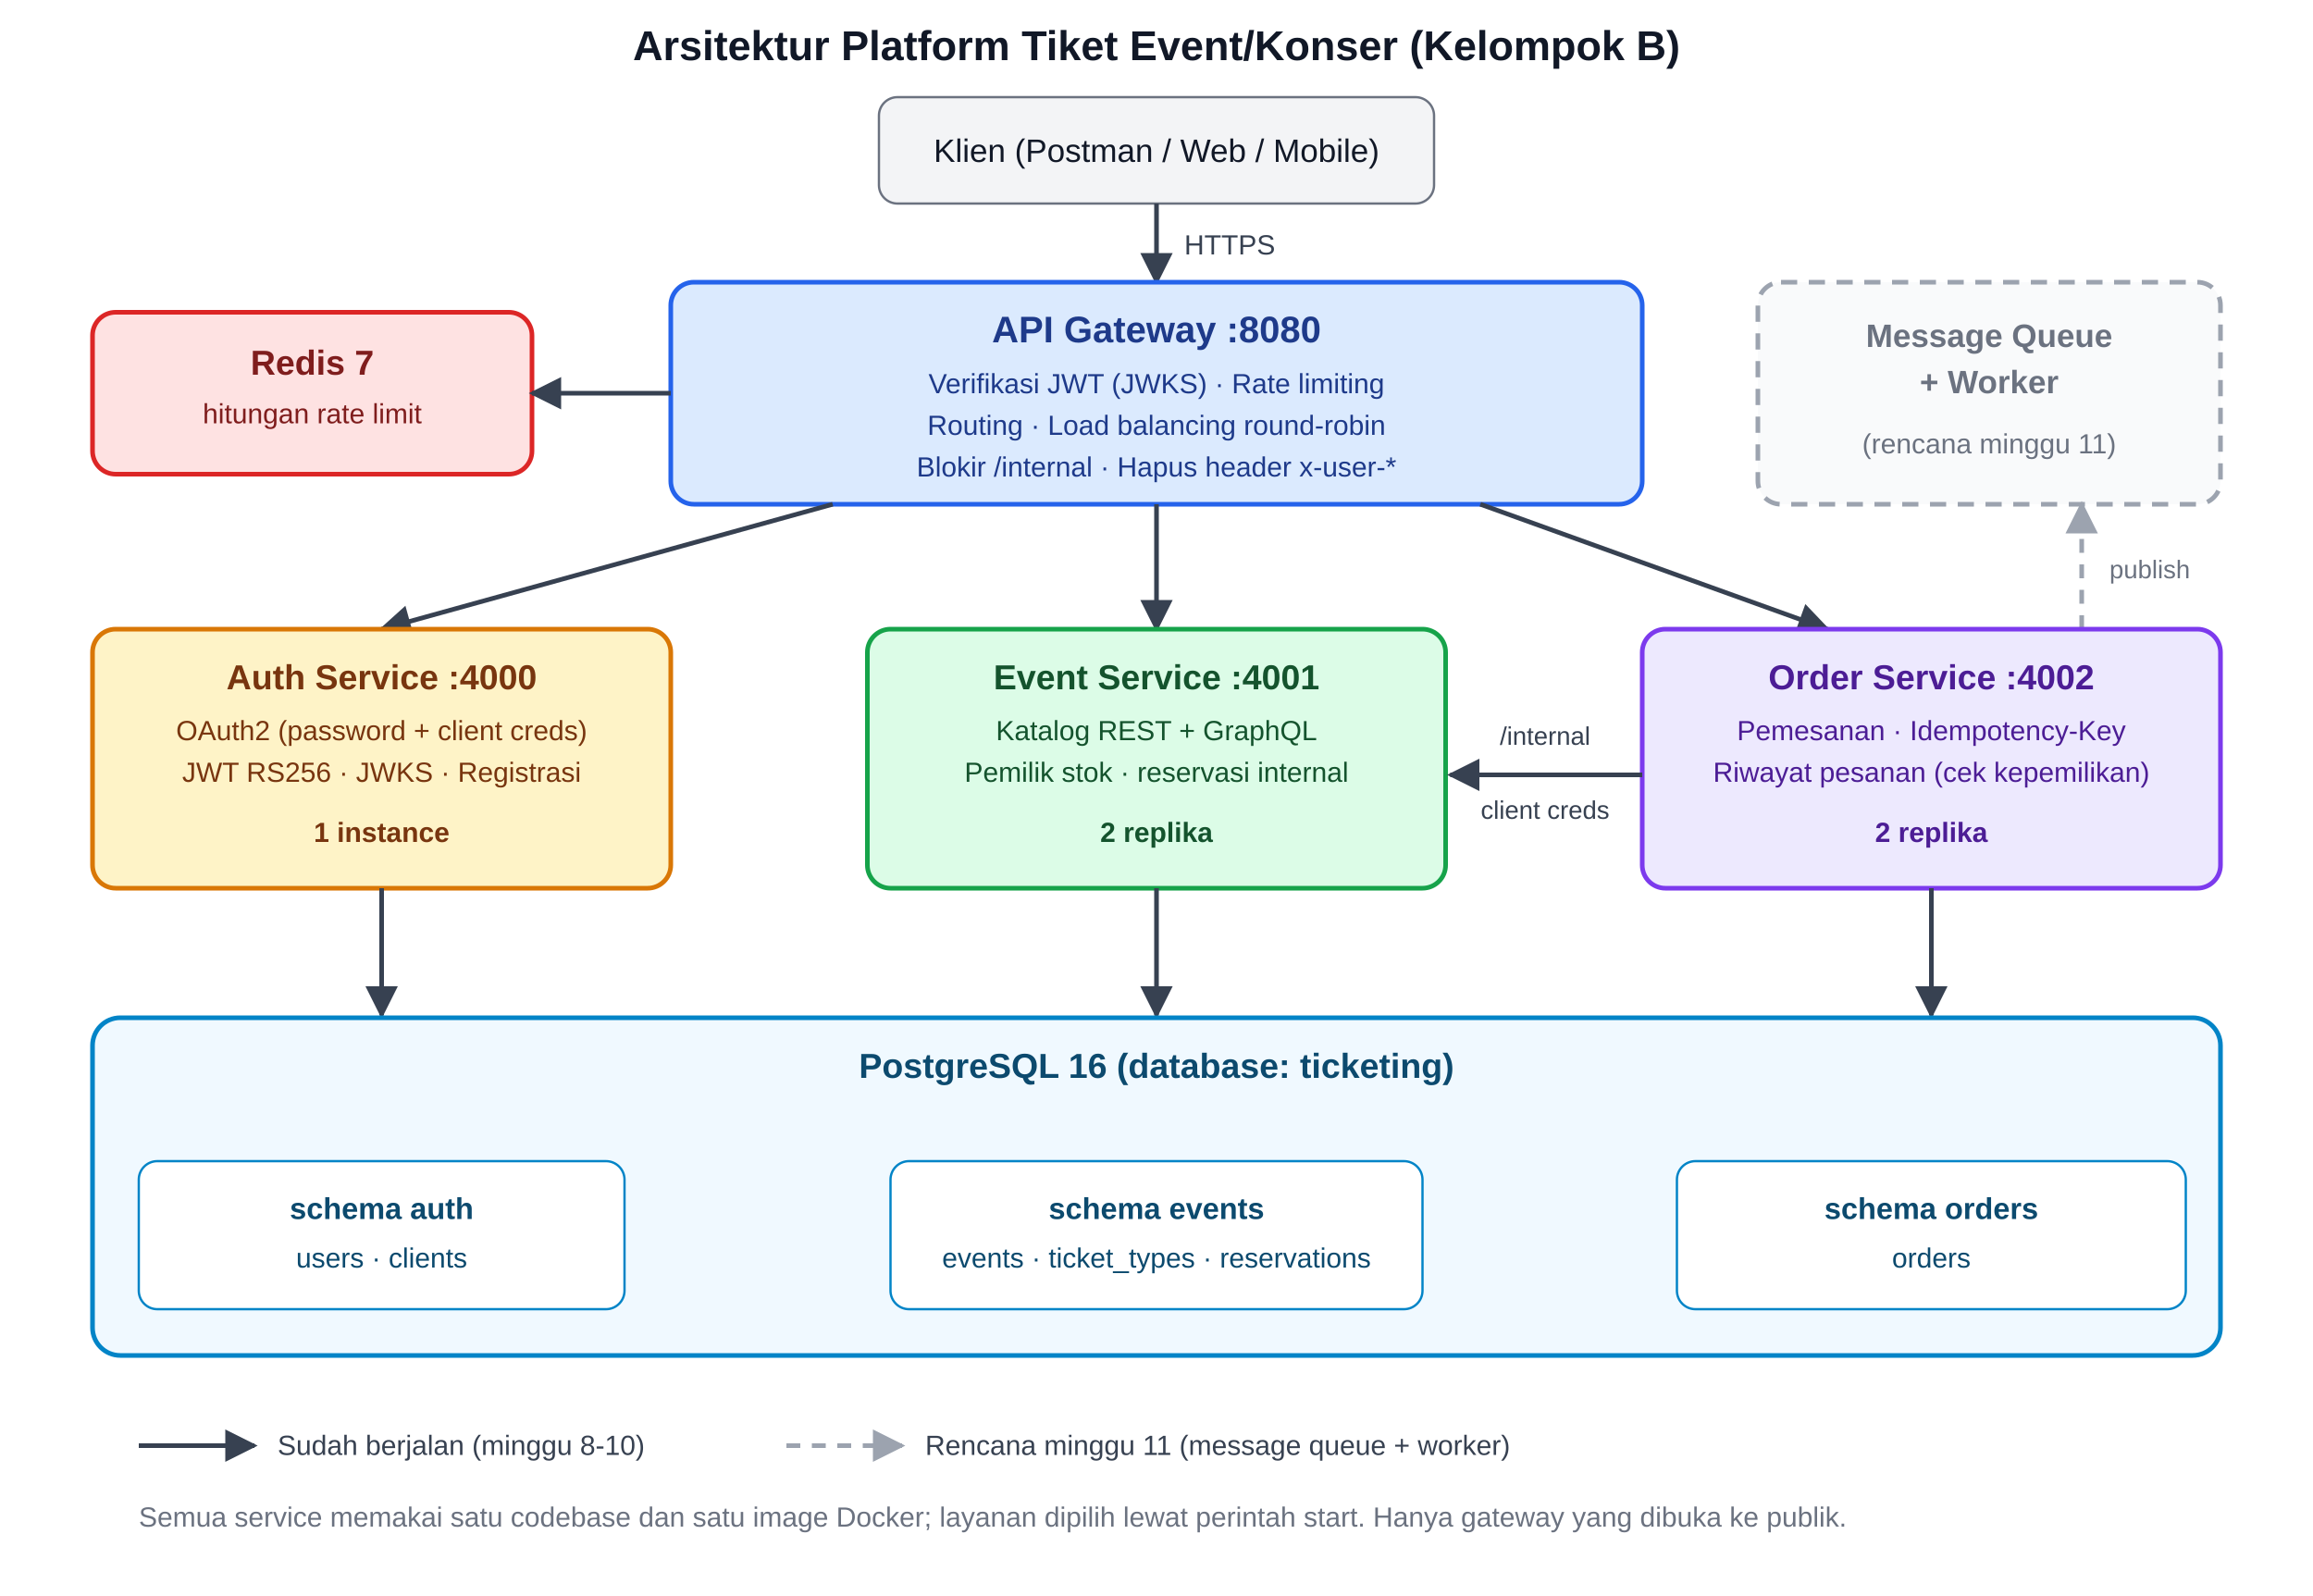
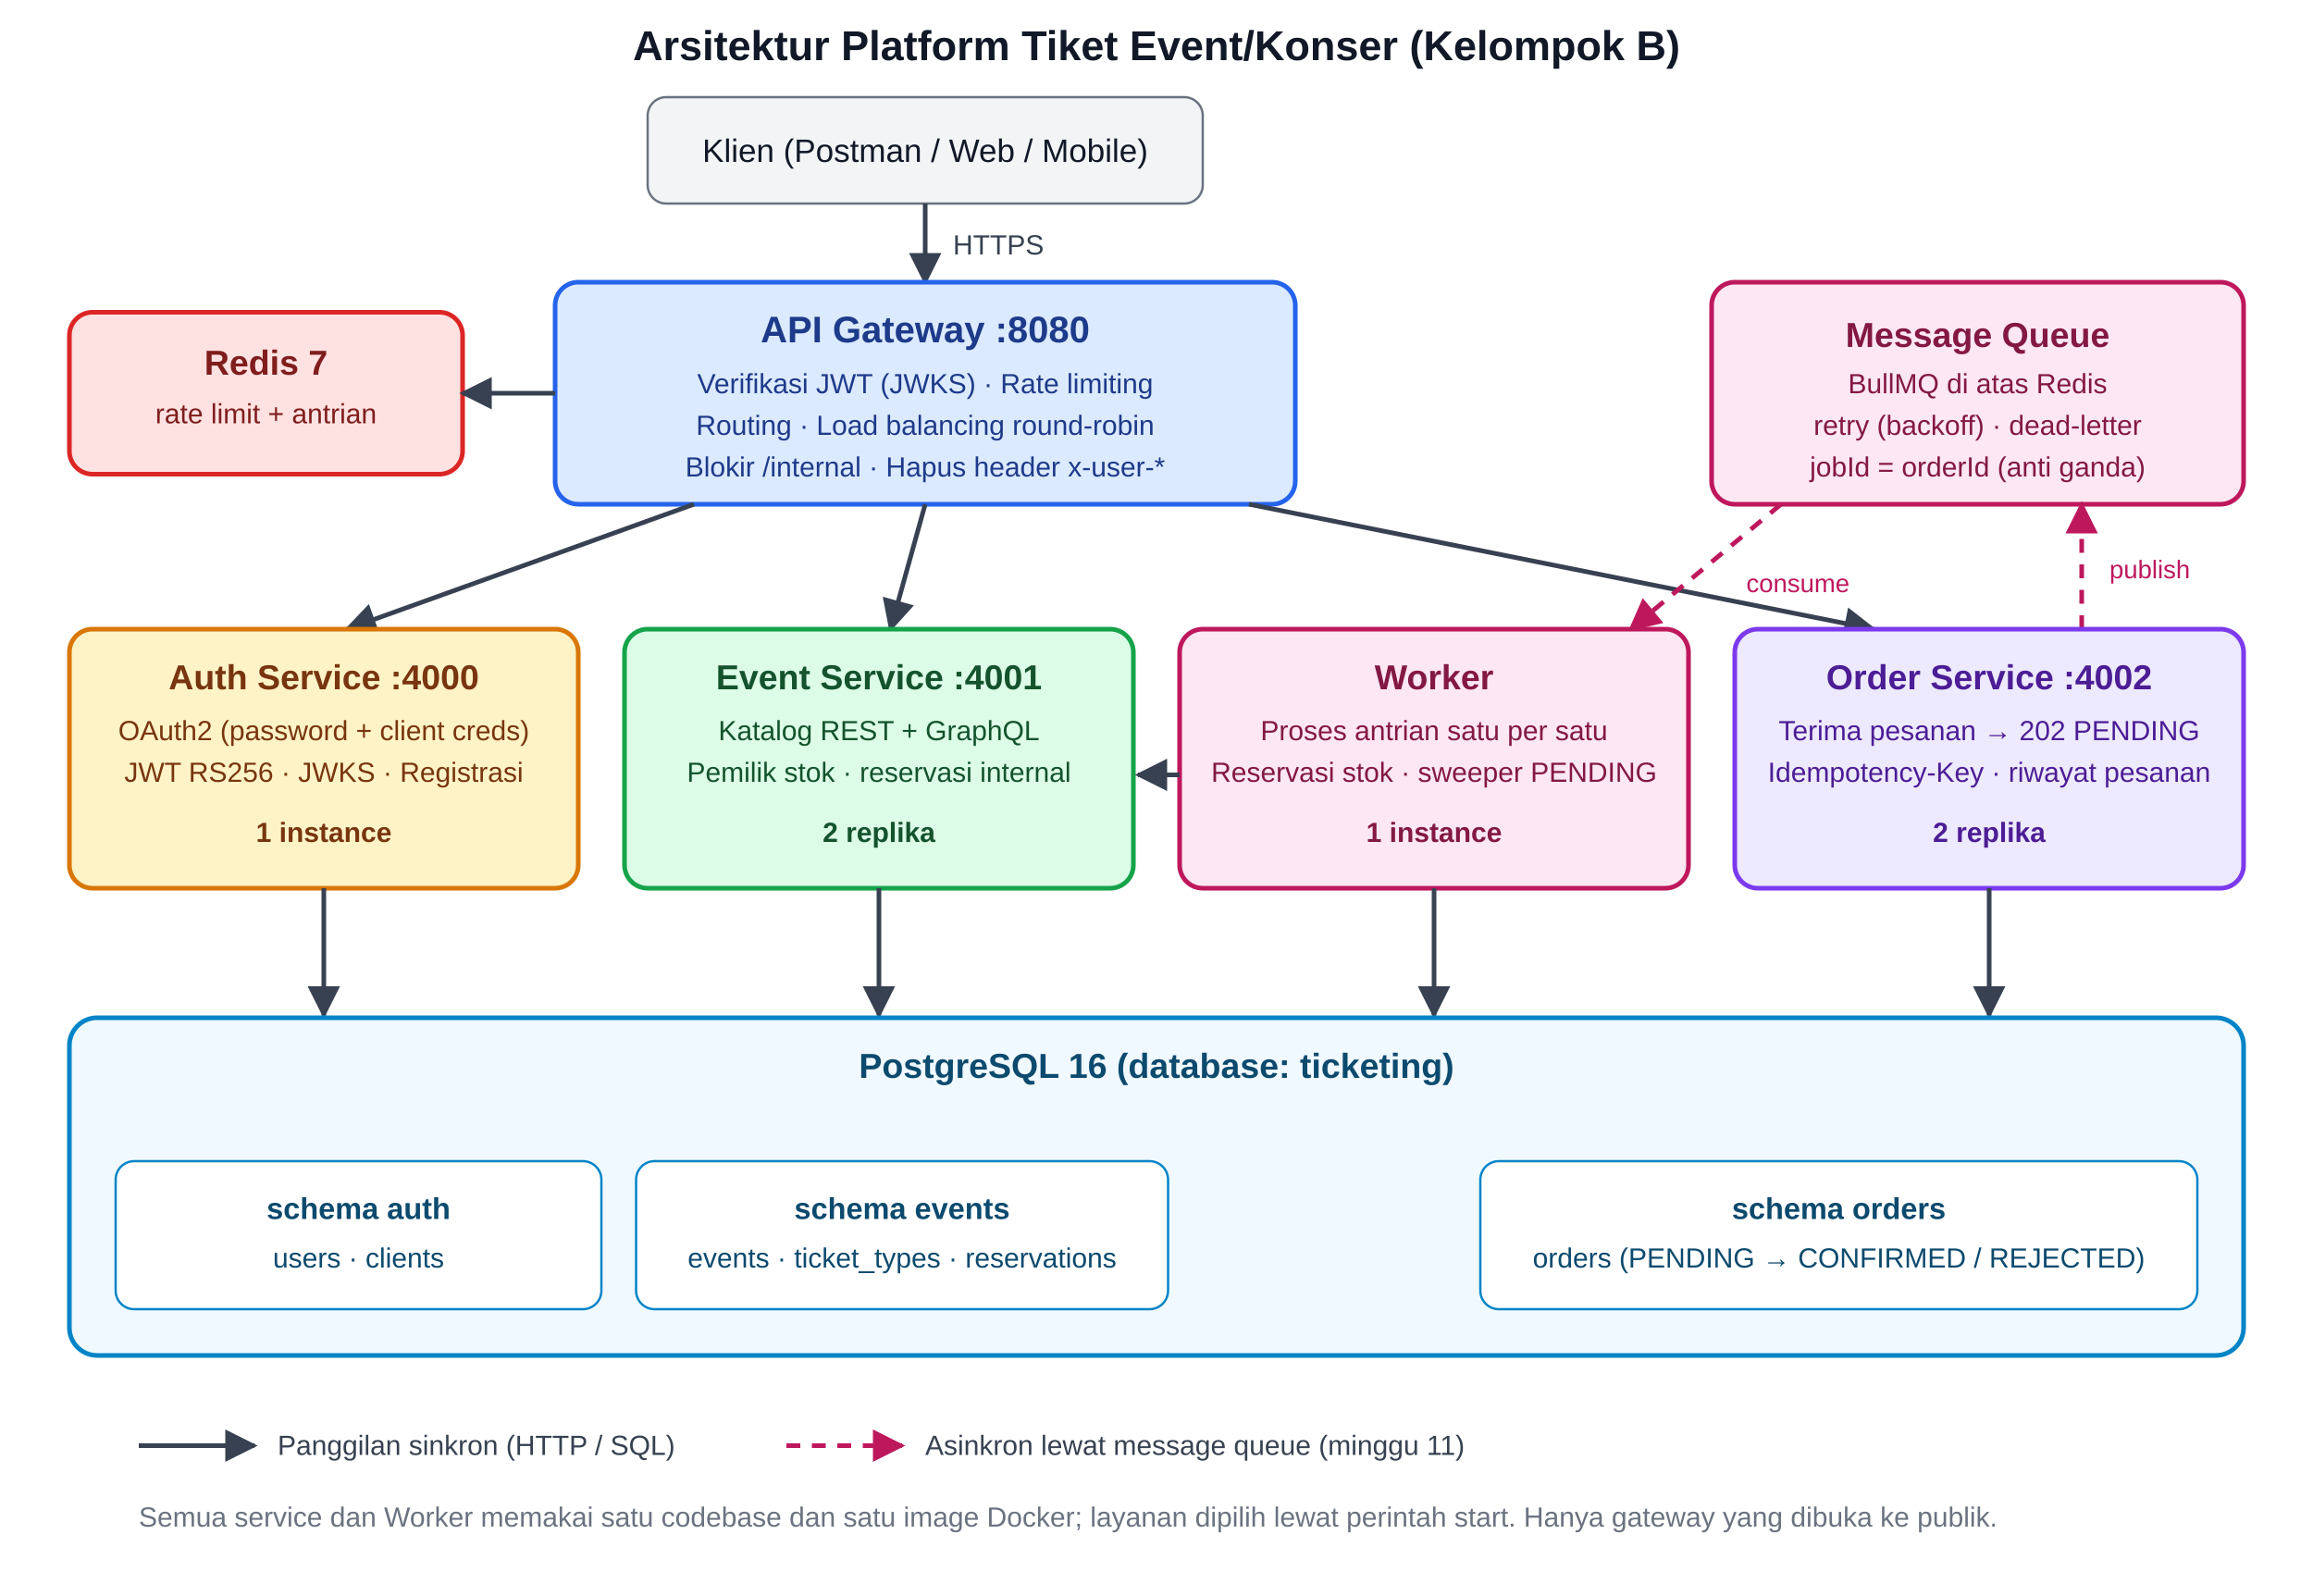
<svg xmlns="http://www.w3.org/2000/svg" viewBox="0 0 1000 690" width="1000" height="690" font-family="Arial, Helvetica, sans-serif">
  <defs>
    <marker id="a" viewBox="0 0 10 10" refX="9" refY="5" markerWidth="7" markerHeight="7" orient="auto-start-reverse">
      <path d="M0,0 L10,5 L0,10 z" fill="#374151" />
    </marker>
-     <marker id="g" viewBox="0 0 10 10" refX="9" refY="5" markerWidth="7" markerHeight="7" orient="auto-start-reverse">
-       <path d="M0,0 L10,5 L0,10 z" fill="#9ca3af" />
+     <marker id="q" viewBox="0 0 10 10" refX="9" refY="5" markerWidth="7" markerHeight="7" orient="auto-start-reverse">
+       <path d="M0,0 L10,5 L0,10 z" fill="#be185d" />
    </marker>
  </defs>
  <rect width="1000" height="690" fill="#ffffff" />
  <text x="500" y="26" text-anchor="middle" font-size="18" font-weight="bold" fill="#111827">Arsitektur Platform Tiket Event/Konser (Kelompok B)</text>
-   <rect x="380" y="42" width="240" height="46" rx="8" fill="#f3f4f6" stroke="#6b7280" />
-   <text x="500" y="70" text-anchor="middle" font-size="14" fill="#111827">Klien (Postman / Web / Mobile)</text>
-   <line x1="500" y1="88" x2="500" y2="122" stroke="#374151" stroke-width="2" marker-end="url(#a)" />
-   <text x="512" y="110" font-size="12" fill="#374151">HTTPS</text>
-   <rect x="290" y="122" width="420" height="96" rx="10" fill="#dbeafe" stroke="#2563eb" stroke-width="2" />
-   <text x="500" y="148" text-anchor="middle" font-size="16" font-weight="bold" fill="#1e3a8a">API Gateway :8080</text>
-   <text x="500" y="170" text-anchor="middle" font-size="12" fill="#1e3a8a">Verifikasi JWT (JWKS) · Rate limiting</text>
-   <text x="500" y="188" text-anchor="middle" font-size="12" fill="#1e3a8a">Routing · Load balancing round-robin</text>
-   <text x="500" y="206" text-anchor="middle" font-size="12" fill="#1e3a8a">Blokir /internal · Hapus header x-user-*</text>
-   <rect x="40" y="135" width="190" height="70" rx="10" fill="#fee2e2" stroke="#dc2626" stroke-width="2" />
-   <text x="135" y="162" text-anchor="middle" font-size="15" font-weight="bold" fill="#7f1d1d">Redis 7</text>
-   <text x="135" y="183" text-anchor="middle" font-size="12" fill="#7f1d1d">hitungan rate limit</text>
-   <line x1="290" y1="170" x2="230" y2="170" stroke="#374151" stroke-width="2" marker-end="url(#a)" />
-   <rect x="760" y="122" width="200" height="96" rx="10" fill="#f9fafb" stroke="#9ca3af" stroke-width="2" stroke-dasharray="7 5" />
-   <text x="860" y="150" text-anchor="middle" font-size="14" font-weight="bold" fill="#6b7280">Message Queue</text>
-   <text x="860" y="170" text-anchor="middle" font-size="14" font-weight="bold" fill="#6b7280">+ Worker</text>
-   <text x="860" y="196" text-anchor="middle" font-size="12" fill="#6b7280">(rencana minggu 11)</text>
-   <line x1="360" y1="218" x2="165" y2="272" stroke="#374151" stroke-width="2" marker-end="url(#a)" />
-   <line x1="500" y1="218" x2="500" y2="272" stroke="#374151" stroke-width="2" marker-end="url(#a)" />
-   <line x1="640" y1="218" x2="790" y2="272" stroke="#374151" stroke-width="2" marker-end="url(#a)" />
-   <line x1="900" y1="272" x2="900" y2="218" stroke="#9ca3af" stroke-width="2" stroke-dasharray="6 5" marker-end="url(#g)" />
-   <text x="912" y="250" font-size="11" fill="#6b7280">publish</text>
-   <rect x="40" y="272" width="250" height="112" rx="10" fill="#fef3c7" stroke="#d97706" stroke-width="2" />
-   <text x="165" y="298" text-anchor="middle" font-size="15" font-weight="bold" fill="#78350f">Auth Service :4000</text>
-   <text x="165" y="320" text-anchor="middle" font-size="12" fill="#78350f">OAuth2 (password + client creds)</text>
-   <text x="165" y="338" text-anchor="middle" font-size="12" fill="#78350f">JWT RS256 · JWKS · Registrasi</text>
-   <text x="165" y="364" text-anchor="middle" font-size="12" font-weight="bold" fill="#78350f">1 instance</text>
-   <rect x="375" y="272" width="250" height="112" rx="10" fill="#dcfce7" stroke="#16a34a" stroke-width="2" />
-   <text x="500" y="298" text-anchor="middle" font-size="15" font-weight="bold" fill="#14532d">Event Service :4001</text>
-   <text x="500" y="320" text-anchor="middle" font-size="12" fill="#14532d">Katalog REST + GraphQL</text>
-   <text x="500" y="338" text-anchor="middle" font-size="12" fill="#14532d">Pemilik stok · reservasi internal</text>
-   <text x="500" y="364" text-anchor="middle" font-size="12" font-weight="bold" fill="#14532d">2 replika</text>
-   <rect x="710" y="272" width="250" height="112" rx="10" fill="#ede9fe" stroke="#7c3aed" stroke-width="2" />
-   <text x="835" y="298" text-anchor="middle" font-size="15" font-weight="bold" fill="#4c1d95">Order Service :4002</text>
-   <text x="835" y="320" text-anchor="middle" font-size="12" fill="#4c1d95">Pemesanan · Idempotency-Key</text>
-   <text x="835" y="338" text-anchor="middle" font-size="12" fill="#4c1d95">Riwayat pesanan (cek kepemilikan)</text>
-   <text x="835" y="364" text-anchor="middle" font-size="12" font-weight="bold" fill="#4c1d95">2 replika</text>
-   <line x1="710" y1="335" x2="627" y2="335" stroke="#374151" stroke-width="2" marker-end="url(#a)" />
-   <text x="668" y="322" text-anchor="middle" font-size="11" fill="#374151">/internal</text>
-   <text x="668" y="354" text-anchor="middle" font-size="11" fill="#374151">client creds</text>
-   <line x1="165" y1="384" x2="165" y2="439" stroke="#374151" stroke-width="2" marker-end="url(#a)" />
-   <line x1="500" y1="384" x2="500" y2="439" stroke="#374151" stroke-width="2" marker-end="url(#a)" />
-   <line x1="835" y1="384" x2="835" y2="439" stroke="#374151" stroke-width="2" marker-end="url(#a)" />
-   <rect x="40" y="440" width="920" height="146" rx="12" fill="#f0f9ff" stroke="#0284c7" stroke-width="2" />
+   <rect x="280" y="42" width="240" height="46" rx="8" fill="#f3f4f6" stroke="#6b7280" />
+   <text x="400" y="70" text-anchor="middle" font-size="14" fill="#111827">Klien (Postman / Web / Mobile)</text>
+   <line x1="400" y1="88" x2="400" y2="122" stroke="#374151" stroke-width="2" marker-end="url(#a)" />
+   <text x="412" y="110" font-size="12" fill="#374151">HTTPS</text>
+   <rect x="240" y="122" width="320" height="96" rx="10" fill="#dbeafe" stroke="#2563eb" stroke-width="2" />
+   <text x="400" y="148" text-anchor="middle" font-size="16" font-weight="bold" fill="#1e3a8a">API Gateway :8080</text>
+   <text x="400" y="170" text-anchor="middle" font-size="12" fill="#1e3a8a">Verifikasi JWT (JWKS) · Rate limiting</text>
+   <text x="400" y="188" text-anchor="middle" font-size="12" fill="#1e3a8a">Routing · Load balancing round-robin</text>
+   <text x="400" y="206" text-anchor="middle" font-size="12" fill="#1e3a8a">Blokir /internal · Hapus header x-user-*</text>
+   <rect x="30" y="135" width="170" height="70" rx="10" fill="#fee2e2" stroke="#dc2626" stroke-width="2" />
+   <text x="115" y="162" text-anchor="middle" font-size="15" font-weight="bold" fill="#7f1d1d">Redis 7</text>
+   <text x="115" y="183" text-anchor="middle" font-size="12" fill="#7f1d1d">rate limit + antrian</text>
+   <line x1="240" y1="170" x2="200" y2="170" stroke="#374151" stroke-width="2" marker-end="url(#a)" />
+   <rect x="740" y="122" width="230" height="96" rx="10" fill="#fce7f3" stroke="#be185d" stroke-width="2" />
+   <text x="855" y="150" text-anchor="middle" font-size="15" font-weight="bold" fill="#831843">Message Queue</text>
+   <text x="855" y="170" text-anchor="middle" font-size="12" fill="#831843">BullMQ di atas Redis</text>
+   <text x="855" y="188" text-anchor="middle" font-size="12" fill="#831843">retry (backoff) · dead-letter</text>
+   <text x="855" y="206" text-anchor="middle" font-size="12" fill="#831843">jobId = orderId (anti ganda)</text>
+   <line x1="300" y1="218" x2="150" y2="272" stroke="#374151" stroke-width="2" marker-end="url(#a)" />
+   <line x1="400" y1="218" x2="385" y2="272" stroke="#374151" stroke-width="2" marker-end="url(#a)" />
+   <line x1="540" y1="218" x2="810" y2="272" stroke="#374151" stroke-width="2" marker-end="url(#a)" />
+   <line x1="900" y1="272" x2="900" y2="218" stroke="#be185d" stroke-width="2" stroke-dasharray="6 5" marker-end="url(#q)" />
+   <text x="912" y="250" font-size="11" fill="#be185d">publish</text>
+   <line x1="770" y1="218" x2="705" y2="272" stroke="#be185d" stroke-width="2" stroke-dasharray="6 5" marker-end="url(#q)" />
+   <text x="755" y="256" font-size="11" fill="#be185d">consume</text>
+   <rect x="30" y="272" width="220" height="112" rx="10" fill="#fef3c7" stroke="#d97706" stroke-width="2" />
+   <text x="140" y="298" text-anchor="middle" font-size="15" font-weight="bold" fill="#78350f">Auth Service :4000</text>
+   <text x="140" y="320" text-anchor="middle" font-size="12" fill="#78350f">OAuth2 (password + client creds)</text>
+   <text x="140" y="338" text-anchor="middle" font-size="12" fill="#78350f">JWT RS256 · JWKS · Registrasi</text>
+   <text x="140" y="364" text-anchor="middle" font-size="12" font-weight="bold" fill="#78350f">1 instance</text>
+   <rect x="270" y="272" width="220" height="112" rx="10" fill="#dcfce7" stroke="#16a34a" stroke-width="2" />
+   <text x="380" y="298" text-anchor="middle" font-size="15" font-weight="bold" fill="#14532d">Event Service :4001</text>
+   <text x="380" y="320" text-anchor="middle" font-size="12" fill="#14532d">Katalog REST + GraphQL</text>
+   <text x="380" y="338" text-anchor="middle" font-size="12" fill="#14532d">Pemilik stok · reservasi internal</text>
+   <text x="380" y="364" text-anchor="middle" font-size="12" font-weight="bold" fill="#14532d">2 replika</text>
+   <rect x="510" y="272" width="220" height="112" rx="10" fill="#fce7f3" stroke="#be185d" stroke-width="2" />
+   <text x="620" y="298" text-anchor="middle" font-size="15" font-weight="bold" fill="#831843">Worker</text>
+   <text x="620" y="320" text-anchor="middle" font-size="12" fill="#831843">Proses antrian satu per satu</text>
+   <text x="620" y="338" text-anchor="middle" font-size="12" fill="#831843">Reservasi stok · sweeper PENDING</text>
+   <text x="620" y="364" text-anchor="middle" font-size="12" font-weight="bold" fill="#831843">1 instance</text>
+   <line x1="510" y1="335" x2="492" y2="335" stroke="#374151" stroke-width="2" marker-end="url(#a)" />
+   <rect x="750" y="272" width="220" height="112" rx="10" fill="#ede9fe" stroke="#7c3aed" stroke-width="2" />
+   <text x="860" y="298" text-anchor="middle" font-size="15" font-weight="bold" fill="#4c1d95">Order Service :4002</text>
+   <text x="860" y="320" text-anchor="middle" font-size="12" fill="#4c1d95">Terima pesanan → 202 PENDING</text>
+   <text x="860" y="338" text-anchor="middle" font-size="12" fill="#4c1d95">Idempotency-Key · riwayat pesanan</text>
+   <text x="860" y="364" text-anchor="middle" font-size="12" font-weight="bold" fill="#4c1d95">2 replika</text>
+   <line x1="140" y1="384" x2="140" y2="439" stroke="#374151" stroke-width="2" marker-end="url(#a)" />
+   <line x1="380" y1="384" x2="380" y2="439" stroke="#374151" stroke-width="2" marker-end="url(#a)" />
+   <line x1="620" y1="384" x2="620" y2="439" stroke="#374151" stroke-width="2" marker-end="url(#a)" />
+   <line x1="860" y1="384" x2="860" y2="439" stroke="#374151" stroke-width="2" marker-end="url(#a)" />
+   <rect x="30" y="440" width="940" height="146" rx="12" fill="#f0f9ff" stroke="#0284c7" stroke-width="2" />
  <text x="500" y="466" text-anchor="middle" font-size="15" font-weight="bold" fill="#0c4a6e">PostgreSQL 16 (database: ticketing)</text>
-   <rect x="60" y="502" width="210" height="64" rx="8" fill="#ffffff" stroke="#0284c7" />
-   <text x="165" y="527" text-anchor="middle" font-size="13" font-weight="bold" fill="#0c4a6e">schema auth</text>
-   <text x="165" y="548" text-anchor="middle" font-size="12" fill="#0c4a6e">users · clients</text>
-   <rect x="385" y="502" width="230" height="64" rx="8" fill="#ffffff" stroke="#0284c7" />
-   <text x="500" y="527" text-anchor="middle" font-size="13" font-weight="bold" fill="#0c4a6e">schema events</text>
-   <text x="500" y="548" text-anchor="middle" font-size="12" fill="#0c4a6e">events · ticket_types · reservations</text>
-   <rect x="725" y="502" width="220" height="64" rx="8" fill="#ffffff" stroke="#0284c7" />
-   <text x="835" y="527" text-anchor="middle" font-size="13" font-weight="bold" fill="#0c4a6e">schema orders</text>
-   <text x="835" y="548" text-anchor="middle" font-size="12" fill="#0c4a6e">orders</text>
+   <rect x="50" y="502" width="210" height="64" rx="8" fill="#ffffff" stroke="#0284c7" />
+   <text x="155" y="527" text-anchor="middle" font-size="13" font-weight="bold" fill="#0c4a6e">schema auth</text>
+   <text x="155" y="548" text-anchor="middle" font-size="12" fill="#0c4a6e">users · clients</text>
+   <rect x="275" y="502" width="230" height="64" rx="8" fill="#ffffff" stroke="#0284c7" />
+   <text x="390" y="527" text-anchor="middle" font-size="13" font-weight="bold" fill="#0c4a6e">schema events</text>
+   <text x="390" y="548" text-anchor="middle" font-size="12" fill="#0c4a6e">events · ticket_types · reservations</text>
+   <rect x="640" y="502" width="310" height="64" rx="8" fill="#ffffff" stroke="#0284c7" />
+   <text x="795" y="527" text-anchor="middle" font-size="13" font-weight="bold" fill="#0c4a6e">schema orders</text>
+   <text x="795" y="548" text-anchor="middle" font-size="12" fill="#0c4a6e">orders (PENDING → CONFIRMED / REJECTED)</text>
  <line x1="60" y1="625" x2="110" y2="625" stroke="#374151" stroke-width="2" marker-end="url(#a)" />
-   <text x="120" y="629" font-size="12" fill="#374151">Sudah berjalan (minggu 8-10)</text>
-   <line x1="340" y1="625" x2="390" y2="625" stroke="#9ca3af" stroke-width="2" stroke-dasharray="6 5" marker-end="url(#g)" />
-   <text x="400" y="629" font-size="12" fill="#374151">Rencana minggu 11 (message queue + worker)</text>
-   <text x="60" y="660" font-size="12" fill="#6b7280">Semua service memakai satu codebase dan satu image Docker; layanan dipilih lewat perintah start. Hanya gateway yang dibuka ke publik.</text>
+   <text x="120" y="629" font-size="12" fill="#374151">Panggilan sinkron (HTTP / SQL)</text>
+   <line x1="340" y1="625" x2="390" y2="625" stroke="#be185d" stroke-width="2" stroke-dasharray="6 5" marker-end="url(#q)" />
+   <text x="400" y="629" font-size="12" fill="#374151">Asinkron lewat message queue (minggu 11)</text>
+   <text x="60" y="660" font-size="12" fill="#6b7280">Semua service dan Worker memakai satu codebase dan satu image Docker; layanan dipilih lewat perintah start. Hanya gateway yang dibuka ke publik.</text>
</svg>
